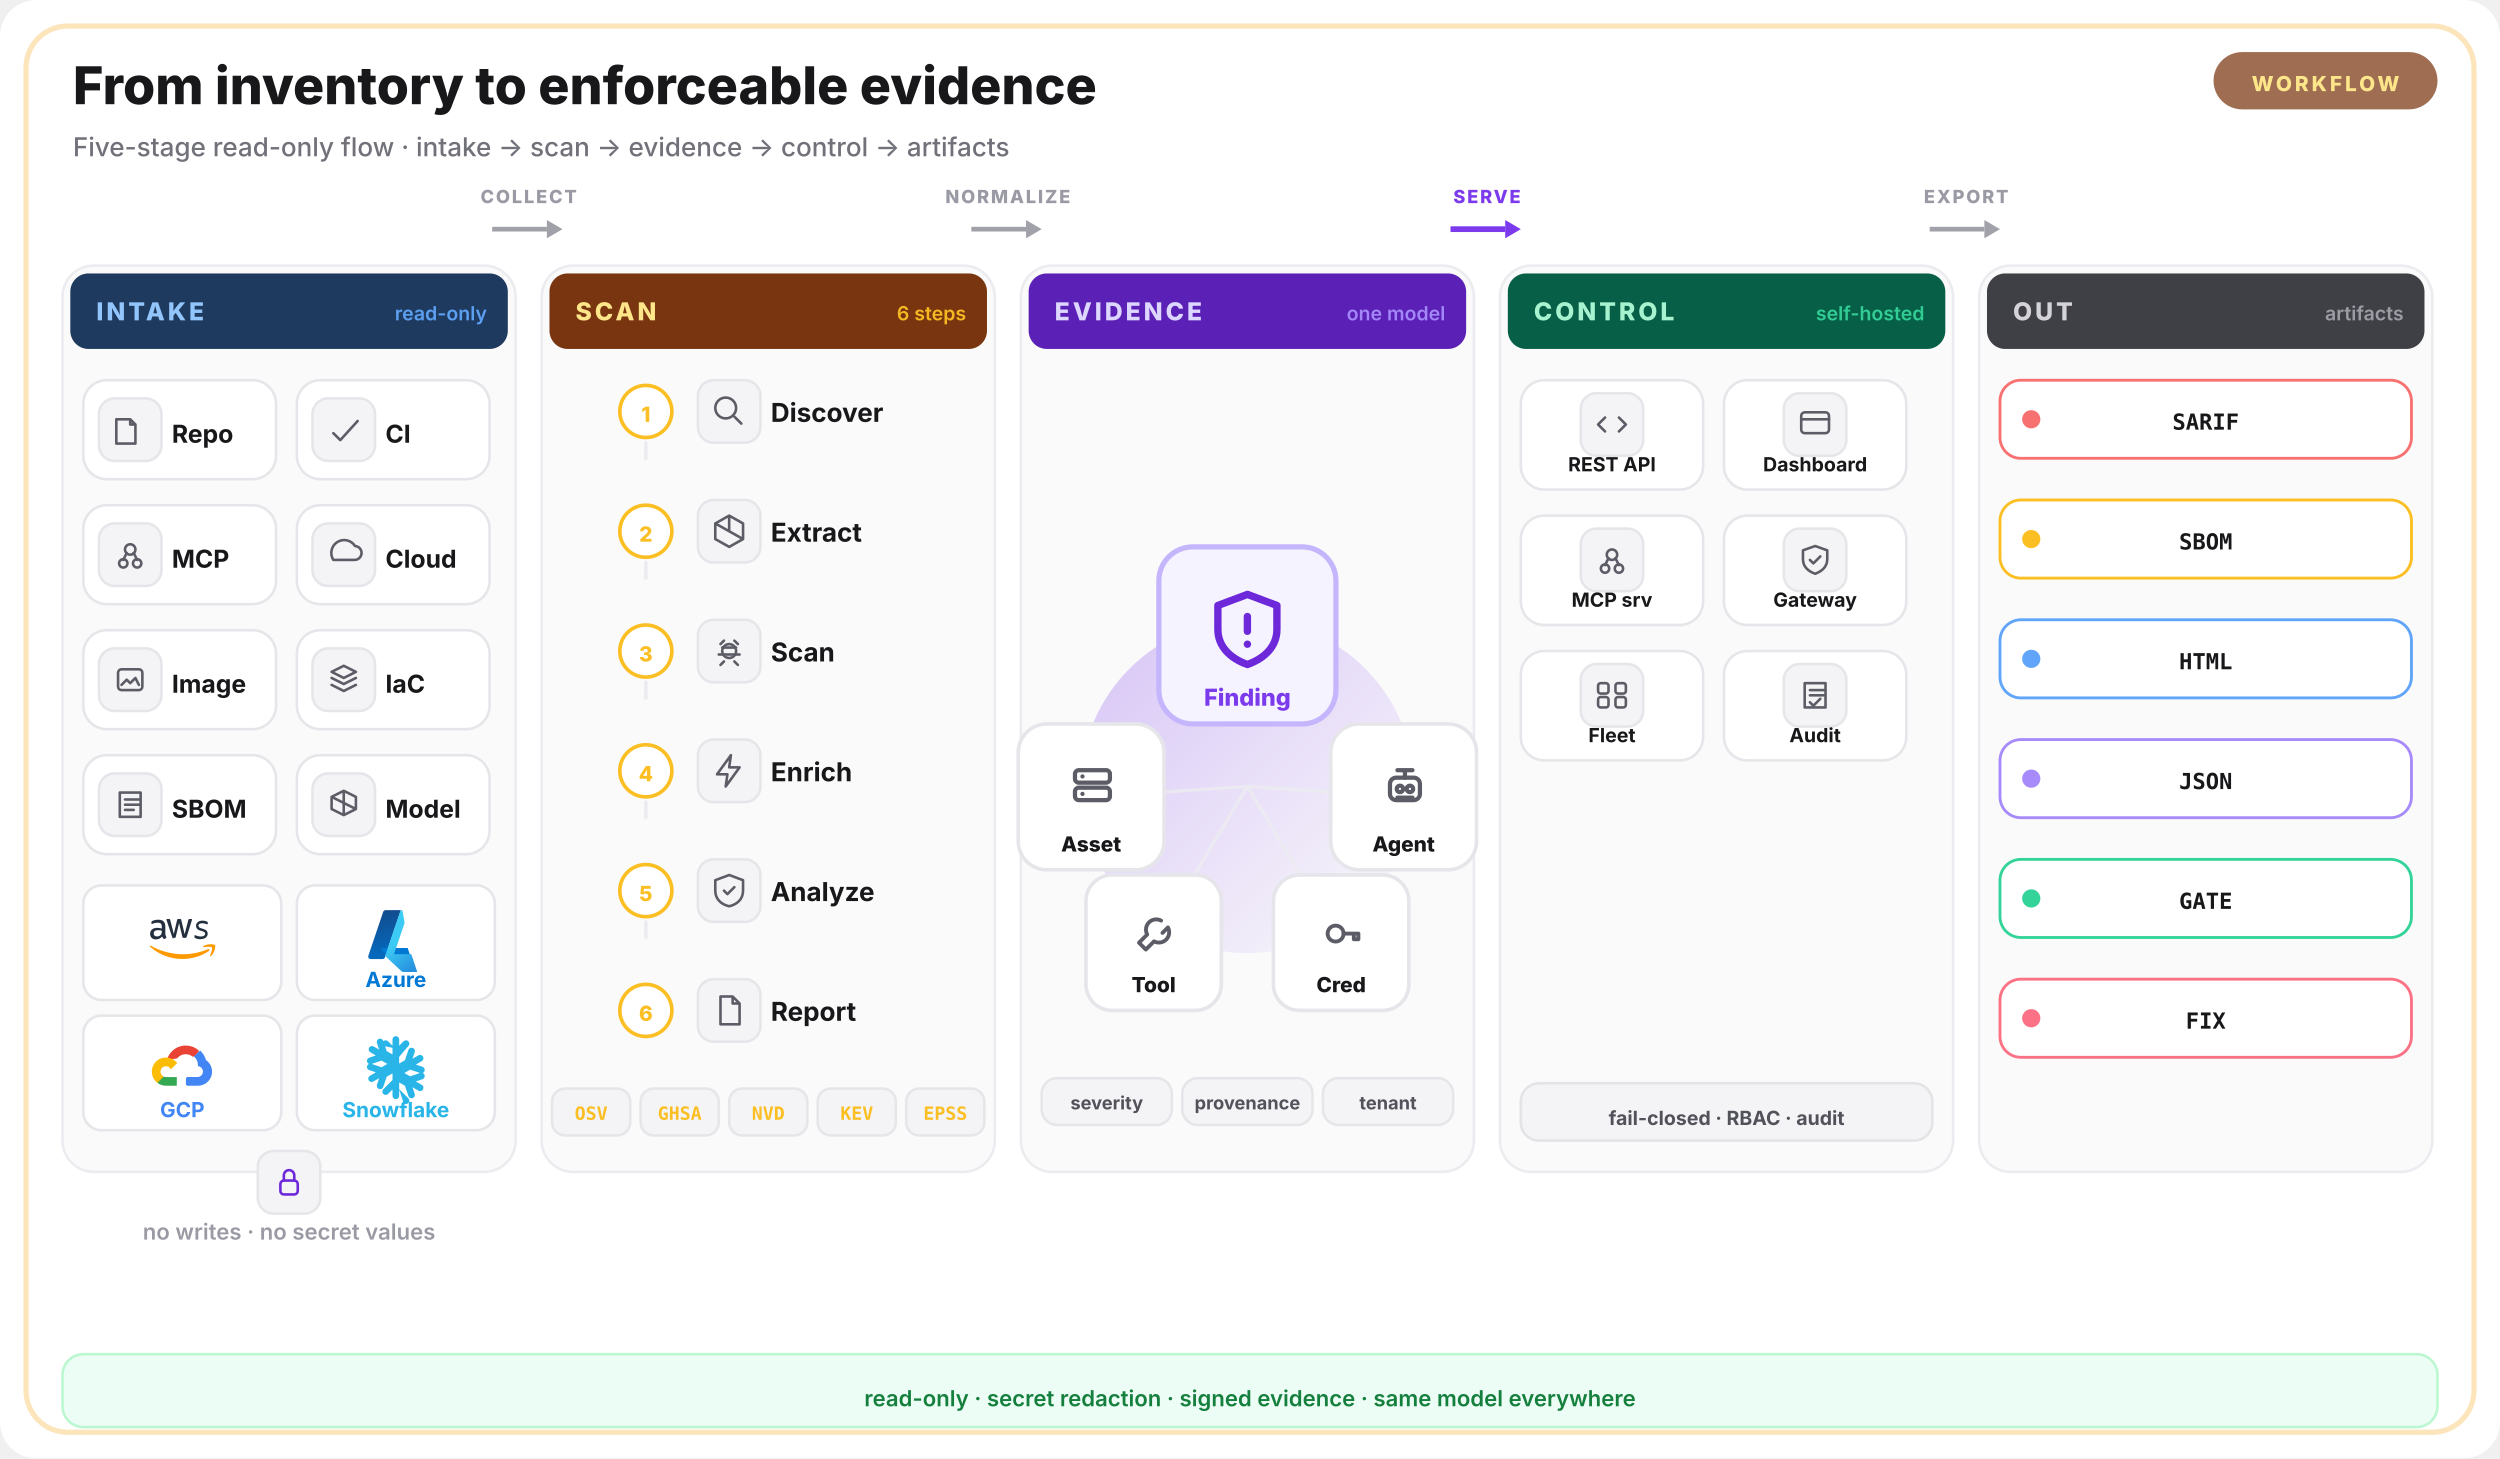
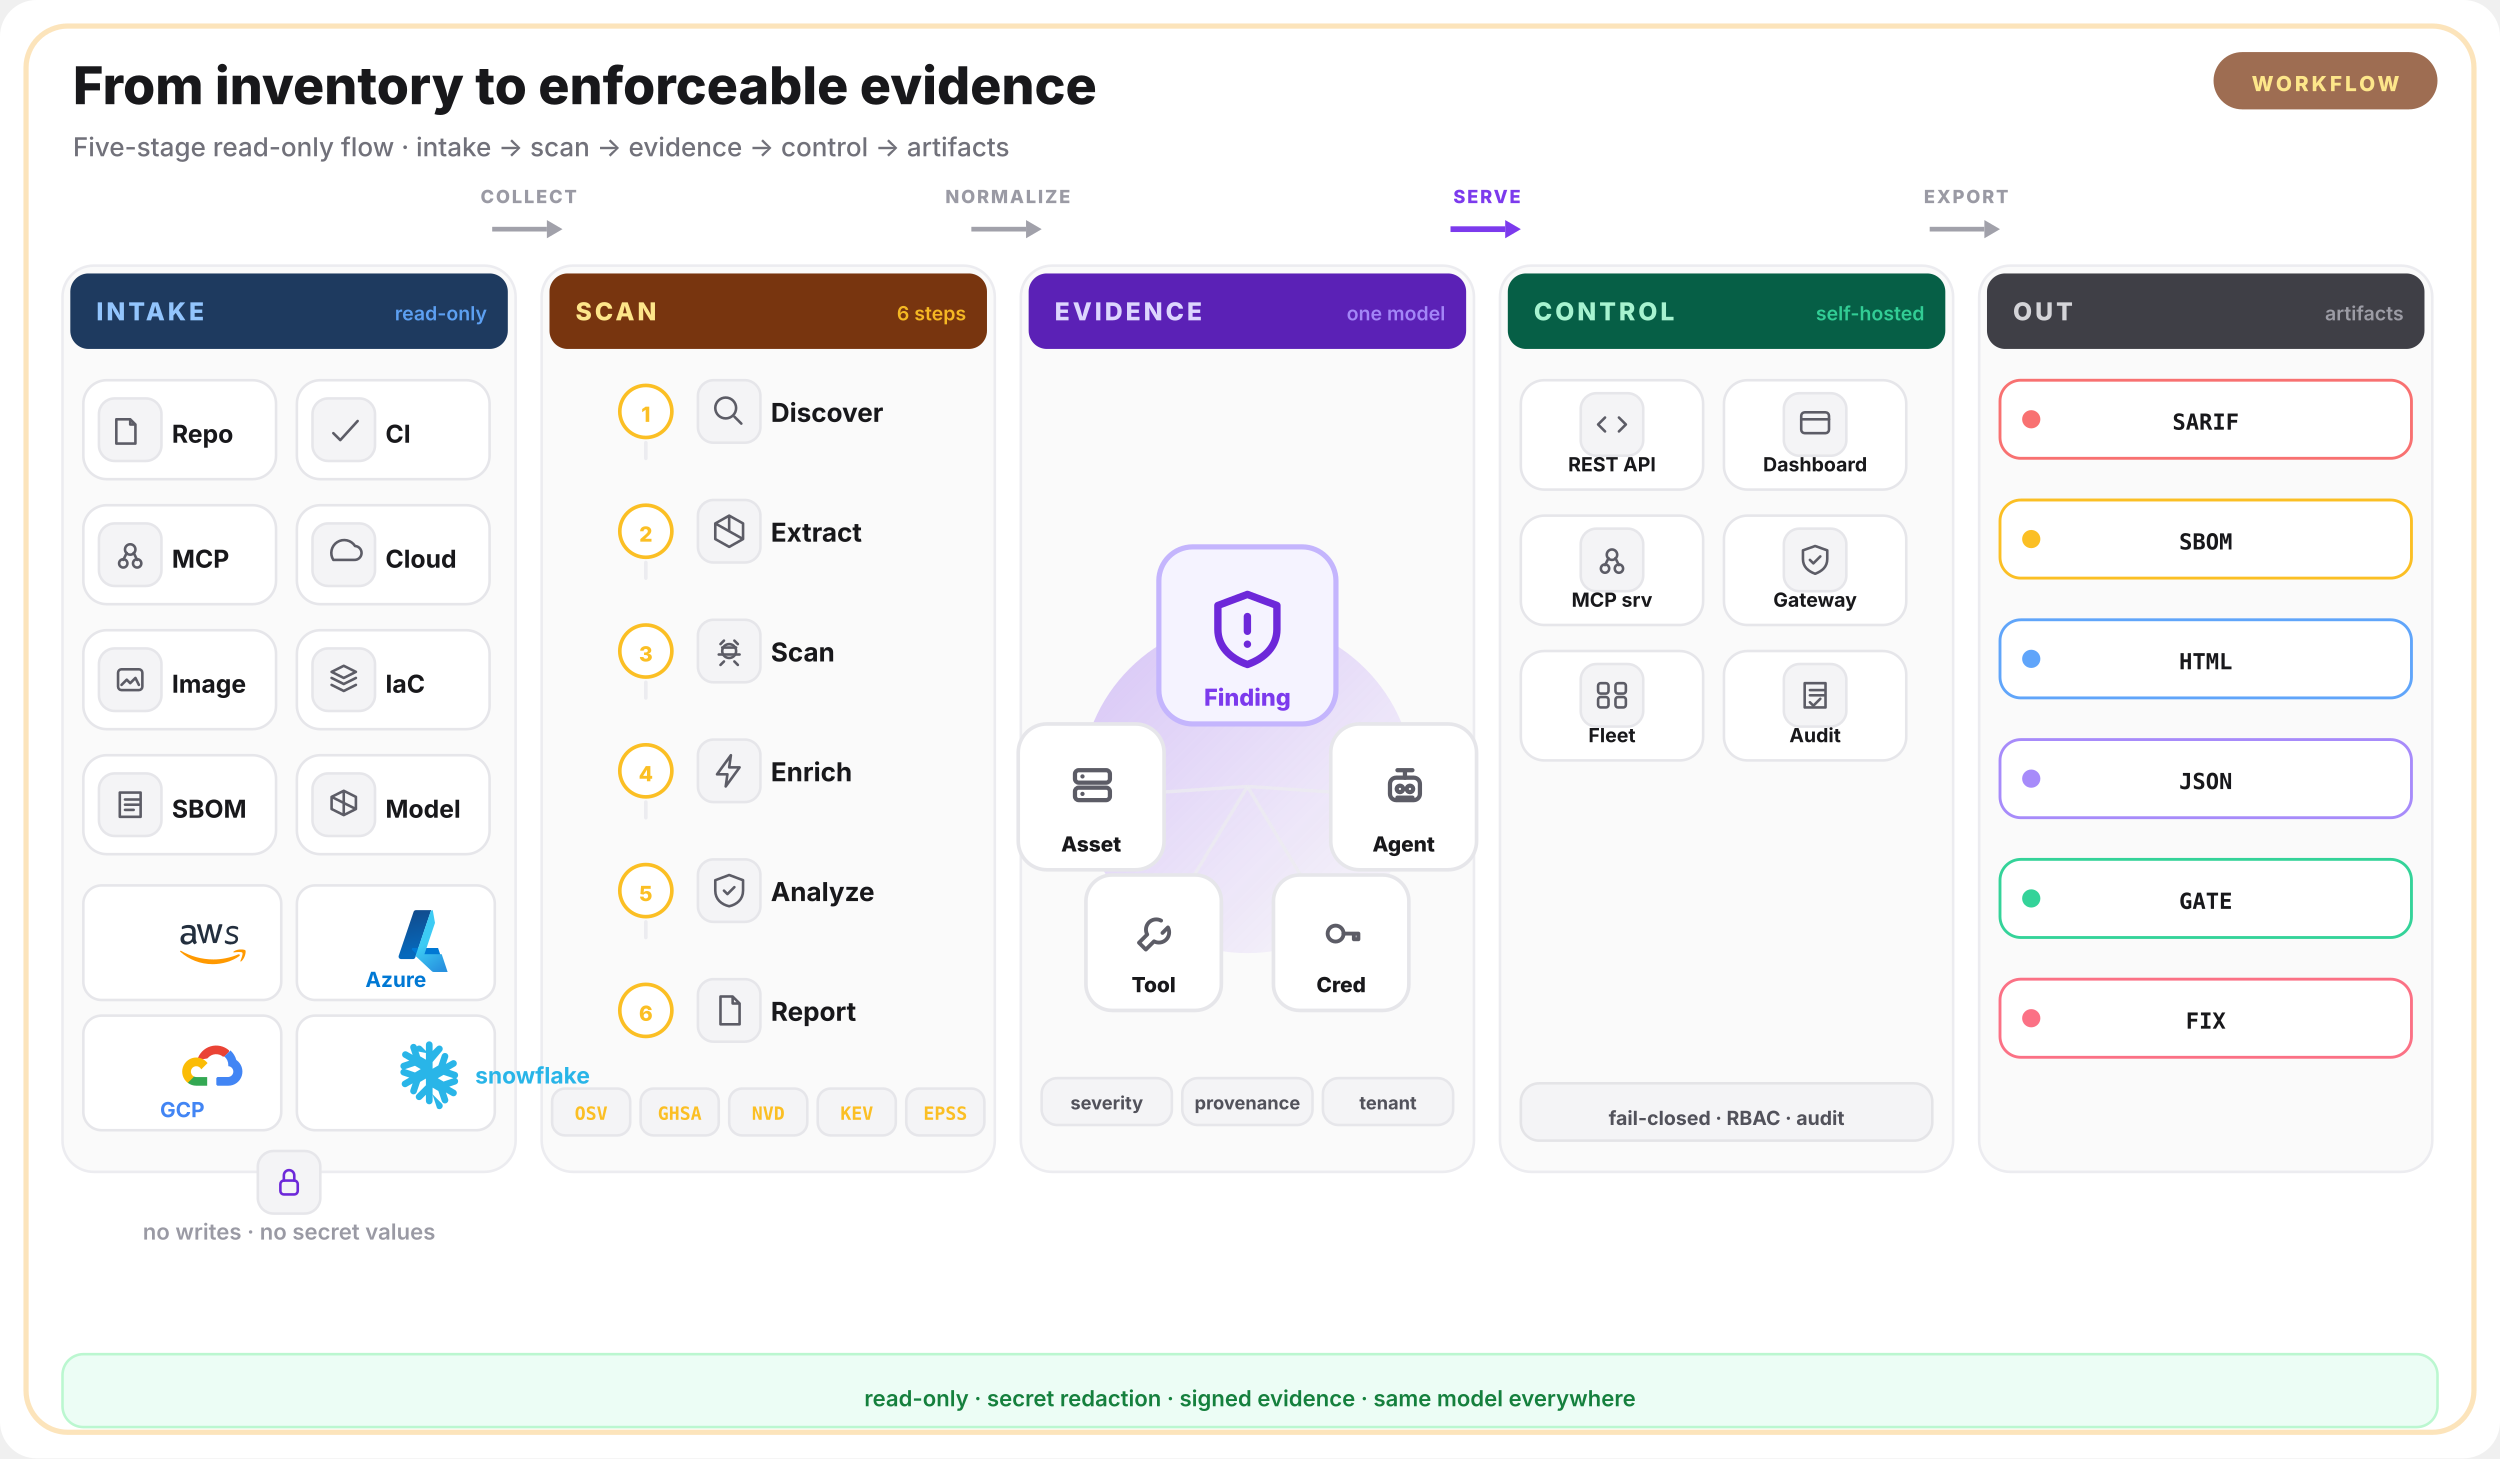
<svg xmlns="http://www.w3.org/2000/svg" width="960" height="560" viewBox="0 0 960 560" fill="none">
  <defs>
    <linearGradient id="core-glow" x1="0" y1="0" x2="1" y2="1">
      <stop offset="0%" stop-color="#7c3aed" stop-opacity="0.28" />
      <stop offset="100%" stop-color="#7c3aed" stop-opacity="0" />
    </linearGradient>
  </defs>
  <rect width="960" height="560" rx="14" fill="#ffffff" />
  <rect x="10" y="10" width="940" height="540" rx="16" fill="none" stroke="#f59e0b" stroke-width="2" opacity="0.28" />
  <rect x="850" y="20" width="86" height="22" rx="11" fill="#78350f" opacity="0.72" />
  <text x="893" y="35" text-anchor="middle" font-family="Inter,system-ui,sans-serif" font-size="8" font-weight="800" letter-spacing="0.14em" fill="#fde68a">WORKFLOW</text>
  <text x="28" y="40" font-family="Inter,system-ui,sans-serif" font-size="20" font-weight="800" fill="#18181b">From inventory to enforceable evidence</text>
  <text x="28" y="60" font-family="Inter,system-ui,sans-serif" font-size="10" font-weight="500" fill="#71717a">Five-stage read-only flow · intake -&gt; scan -&gt; evidence -&gt; control -&gt; artifacts</text>
  <rect x="24" y="102" width="174" height="348" rx="12" fill="#fafafa" stroke="#ececf0" />
  <rect x="27" y="105" width="168" height="29" rx="7" fill="#1e3a5f" />
  <text x="37" y="123" font-family="Inter,system-ui,sans-serif" font-size="9.5" font-weight="800" letter-spacing="0.12em" fill="#93c5fd">INTAKE</text>
  <text x="187" y="123" text-anchor="end" font-family="Inter,system-ui,sans-serif" font-size="7.5" font-weight="600" fill="#60a5fa" opacity="0.95">read-only</text>
  <rect x="208" y="102" width="174" height="348" rx="12" fill="#fafafa" stroke="#ececf0" />
  <rect x="211" y="105" width="168" height="29" rx="7" fill="#78350f" />
  <text x="221" y="123" font-family="Inter,system-ui,sans-serif" font-size="9.5" font-weight="800" letter-spacing="0.12em" fill="#fde68a">SCAN</text>
  <text x="371" y="123" text-anchor="end" font-family="Inter,system-ui,sans-serif" font-size="7.5" font-weight="600" fill="#fbbf24" opacity="0.95">6 steps</text>
  <rect x="392" y="102" width="174" height="348" rx="12" fill="#fafafa" stroke="#ececf0" />
  <rect x="395" y="105" width="168" height="29" rx="7" fill="#5b21b6" />
  <text x="405" y="123" font-family="Inter,system-ui,sans-serif" font-size="9.5" font-weight="800" letter-spacing="0.12em" fill="#ddd6fe">EVIDENCE</text>
  <text x="555" y="123" text-anchor="end" font-family="Inter,system-ui,sans-serif" font-size="7.5" font-weight="600" fill="#a78bfa" opacity="0.95">one model</text>
  <rect x="576" y="102" width="174" height="348" rx="12" fill="#fafafa" stroke="#ececf0" />
  <rect x="579" y="105" width="168" height="29" rx="7" fill="#065f46" />
  <text x="589" y="123" font-family="Inter,system-ui,sans-serif" font-size="9.5" font-weight="800" letter-spacing="0.12em" fill="#a7f3d0">CONTROL</text>
  <text x="739" y="123" text-anchor="end" font-family="Inter,system-ui,sans-serif" font-size="7.5" font-weight="600" fill="#34d399" opacity="0.95">self-hosted</text>
  <rect x="760" y="102" width="174" height="348" rx="12" fill="#fafafa" stroke="#ececf0" />
  <rect x="763" y="105" width="168" height="29" rx="7" fill="#3f3f46" />
  <text x="773" y="123" font-family="Inter,system-ui,sans-serif" font-size="9.5" font-weight="800" letter-spacing="0.12em" fill="#d4d4d8">OUT</text>
  <text x="923" y="123" text-anchor="end" font-family="Inter,system-ui,sans-serif" font-size="7.5" font-weight="600" fill="#a1a1aa" opacity="0.95">artifacts</text>
  <rect x="32" y="146" width="74" height="38" rx="9" fill="#ffffff" stroke="#e6e6ea" />
  <rect x="38" y="153" width="24" height="24" rx="6" fill="#f4f4f6" stroke="#e6e6ea" />
  <g transform="translate(42,157) scale(0.6666667)" fill="none" stroke="#5c5c66" stroke-width="1.5" stroke-linecap="round" stroke-linejoin="round">
    <path d="M4 6h8l3 3v11H4z M12 6v3h3" />
  </g>
  <text x="66" y="170" font-family="Inter,system-ui,sans-serif" font-size="9.5" font-weight="700" fill="#18181b">Repo</text>
  <rect x="114" y="146" width="74" height="38" rx="9" fill="#ffffff" stroke="#e6e6ea" />
  <rect x="120" y="153" width="24" height="24" rx="6" fill="#f4f4f6" stroke="#e6e6ea" />
  <g transform="translate(124,157) scale(0.6666667)" fill="none" stroke="#5c5c66" stroke-width="1.5" stroke-linecap="round" stroke-linejoin="round">
    <path d="M6 14l4 4 10-11" />
  </g>
  <text x="148" y="170" font-family="Inter,system-ui,sans-serif" font-size="9.5" font-weight="700" fill="#18181b">CI</text>
  <rect x="32" y="194" width="74" height="38" rx="9" fill="#ffffff" stroke="#e6e6ea" />
  <rect x="38" y="201" width="24" height="24" rx="6" fill="#f4f4f6" stroke="#e6e6ea" />
  <g transform="translate(42,205) scale(0.6666667)" fill="none" stroke="#5c5c66" stroke-width="1.5" stroke-linecap="round" stroke-linejoin="round">
    <circle cx="12" cy="9" r="3" />
    <circle cx="8" cy="17" r="2.4" />
    <circle cx="16" cy="17" r="2.4" />
    <path d="M10 11l-2 4 M14 11l2 4" />
  </g>
  <text x="66" y="218" font-family="Inter,system-ui,sans-serif" font-size="9.5" font-weight="700" fill="#18181b">MCP</text>
  <rect x="114" y="194" width="74" height="38" rx="9" fill="#ffffff" stroke="#e6e6ea" />
  <rect x="120" y="201" width="24" height="24" rx="6" fill="#f4f4f6" stroke="#e6e6ea" />
  <g transform="translate(124,205) scale(0.6666667)" fill="none" stroke="#5c5c66" stroke-width="1.5" stroke-linecap="round" stroke-linejoin="round">
    <path d="M6 15h12a4 4 0 0 0 .5-8A6 6 0 0 0 6 15z" />
  </g>
  <text x="148" y="218" font-family="Inter,system-ui,sans-serif" font-size="9.5" font-weight="700" fill="#18181b">Cloud</text>
  <rect x="32" y="242" width="74" height="38" rx="9" fill="#ffffff" stroke="#e6e6ea" />
  <rect x="38" y="249" width="24" height="24" rx="6" fill="#f4f4f6" stroke="#e6e6ea" />
  <g transform="translate(42,253) scale(0.6666667)" fill="none" stroke="#5c5c66" stroke-width="1.5" stroke-linecap="round" stroke-linejoin="round">
    <rect x="5" y="6" width="14" height="12" rx="2" />
    <path d="M7 15l3-3 2 2 3-3 2 4" />
  </g>
  <text x="66" y="266" font-family="Inter,system-ui,sans-serif" font-size="9.5" font-weight="700" fill="#18181b">Image</text>
  <rect x="114" y="242" width="74" height="38" rx="9" fill="#ffffff" stroke="#e6e6ea" />
  <rect x="120" y="249" width="24" height="24" rx="6" fill="#f4f4f6" stroke="#e6e6ea" />
  <g transform="translate(124,253) scale(0.6666667)" fill="none" stroke="#5c5c66" stroke-width="1.5" stroke-linecap="round" stroke-linejoin="round">
    <path d="M12 4l7 3.5-7 3.5-7-3.5z M5 11l7 3.5 7-3.5 M5 15l7 3.5 7-3.5" />
  </g>
  <text x="148" y="266" font-family="Inter,system-ui,sans-serif" font-size="9.5" font-weight="700" fill="#18181b">IaC</text>
  <rect x="32" y="290" width="74" height="38" rx="9" fill="#ffffff" stroke="#e6e6ea" />
  <rect x="38" y="297" width="24" height="24" rx="6" fill="#f4f4f6" stroke="#e6e6ea" />
  <g transform="translate(42,301) scale(0.6666667)" fill="none" stroke="#5c5c66" stroke-width="1.5" stroke-linecap="round" stroke-linejoin="round">
    <path d="M6 5h12v14H6z M9 9h8 M9 12h8 M9 15h5" />
  </g>
  <text x="66" y="314" font-family="Inter,system-ui,sans-serif" font-size="9.5" font-weight="700" fill="#18181b">SBOM</text>
  <rect x="114" y="290" width="74" height="38" rx="9" fill="#ffffff" stroke="#e6e6ea" />
  <rect x="120" y="297" width="24" height="24" rx="6" fill="#f4f4f6" stroke="#e6e6ea" />
  <g transform="translate(124,301) scale(0.6666667)" fill="none" stroke="#5c5c66" stroke-width="1.5" stroke-linecap="round" stroke-linejoin="round">
    <path d="M12 4l7 3.5v7L12 18l-7-3.5v-7z M12 4v14 M5 7.5l14 7" />
  </g>
  <text x="148" y="314" font-family="Inter,system-ui,sans-serif" font-size="9.5" font-weight="700" fill="#18181b">Model</text>
  <rect x="32" y="340" width="76" height="44" rx="7" fill="#ffffff" stroke="#e6e6ea" />
-   <g transform="translate(56.0,346) scale(1.166667)" color="#232F3E">
+   <g transform="translate(67.66667,348.0) scale(1.166667)" color="#232F3E">
    <path d="M6.4 10.6c0 .27.03.49.08.65.06.16.13.34.24.53a.32.32 0 0 1 .05.17c0 .07-.04.14-.13.21l-.43.29a.33.33 0 0 1-.18.06c-.07 0-.14-.03-.21-.1a2.2 2.2 0 0 1-.25-.33 5.4 5.4 0 0 1-.22-.41c-.54.64-1.22.96-2.04.96-.58 0-1.05-.17-1.39-.5-.34-.34-.51-.78-.51-1.34 0-.59.21-1.07.63-1.43.42-.36.98-.54 1.69-.54.23 0 .47.02.73.06.26.03.52.09.8.15v-.5c0-.52-.11-.89-.32-1.1-.22-.21-.59-.31-1.12-.31-.24 0-.49.03-.74.09-.26.06-.5.13-.74.22a2 2 0 0 1-.24.09.42.42 0 0 1-.11.02c-.1 0-.15-.07-.15-.22v-.34c0-.11.01-.2.05-.25.04-.05.11-.1.21-.15.24-.12.53-.23.87-.31.34-.09.69-.13 1.07-.13.82 0 1.41.18 1.8.56.38.37.57.94.57 1.7v2.24Zm-2.82 1.06c.23 0 .46-.04.71-.12.25-.08.47-.23.66-.44.11-.13.2-.28.24-.45.04-.17.07-.37.07-.61v-.29a5.8 5.8 0 0 0-.64-.12 5.2 5.2 0 0 0-.65-.04c-.46 0-.8.09-1.03.28-.23.18-.34.44-.34.78 0 .32.08.56.25.72.16.17.4.25.71.25Zm5.58.75c-.12 0-.21-.02-.26-.07-.06-.04-.11-.13-.15-.27L6.85 6.35a1.2 1.2 0 0 1-.06-.28c0-.11.05-.17.16-.17h.67c.13 0 .22.02.27.07.06.04.1.13.14.27l1.17 4.62 1.09-4.62c.03-.14.07-.23.13-.27a.47.47 0 0 1 .28-.07h.55c.13 0 .22.02.28.07.06.04.11.13.14.27l1.1 4.68 1.21-4.68c.04-.14.09-.23.14-.27a.46.46 0 0 1 .27-.07h.64c.11 0 .17.06.17.17 0 .03 0 .07-.01.11a1 1 0 0 1-.05.18l-1.69 5.42c-.04.14-.09.23-.15.27a.46.46 0 0 1-.26.07h-.6c-.13 0-.22-.02-.28-.07-.06-.05-.11-.14-.14-.28l-1.08-4.5-1.08 4.49c-.03.14-.07.23-.13.28-.06.05-.16.07-.28.07h-.6Zm8.94.18c-.36 0-.71-.04-1.06-.12-.34-.08-.61-.18-.79-.28-.11-.06-.18-.13-.21-.2a.5.5 0 0 1-.04-.19v-.35c0-.15.05-.22.16-.22.04 0 .08.01.13.02l.18.08c.24.1.5.19.78.25.28.06.56.09.85.09.45 0 .8-.08 1.05-.24.24-.16.37-.39.37-.68a.62.62 0 0 0-.17-.44c-.11-.12-.32-.23-.63-.33l-.9-.28c-.46-.14-.79-.36-1-.64a1.5 1.5 0 0 1-.31-.92c0-.27.06-.5.18-.71.11-.21.27-.39.46-.53.2-.15.42-.26.68-.34.26-.08.53-.11.81-.11.15 0 .29.01.44.03l.42.07c.13.03.25.06.37.1.12.04.21.07.27.11.09.05.15.1.19.16.04.05.06.12.06.21v.32c0 .15-.05.23-.16.23a.73.73 0 0 1-.27-.08 3.3 3.3 0 0 0-1.36-.28c-.41 0-.73.06-.95.2-.22.13-.33.34-.33.62 0 .19.06.34.19.47.13.12.36.24.7.35l.88.28c.45.14.78.34.98.6.2.26.29.55.29.88 0 .28-.06.53-.17.75-.12.22-.28.41-.48.57-.2.16-.44.28-.72.36-.29.09-.59.13-.92.13Z" fill="currentColor" />
    <path d="M20.78 16.4c-2.36 1.74-5.79 2.67-8.74 2.67-4.13 0-7.86-1.53-10.67-4.07-.22-.2-.02-.47.24-.32 3.04 1.77 6.79 2.83 10.67 2.83 2.62 0 5.5-.54 8.15-1.67.4-.17.73.26.34.55Z" fill="#FF9900" />
    <path d="M21.76 15.28c-.3-.39-2-.18-2.76-.09-.23.03-.27-.17-.06-.32 1.35-.95 3.57-.68 3.83-.36.26.33-.07 2.55-1.34 3.61-.2.16-.38.07-.3-.14.29-.71.93-2.31.63-2.7Z" fill="#FF9900" />
  </g>
  <rect x="114" y="340" width="76" height="44" rx="7" fill="#ffffff" stroke="#e6e6ea" />
-   <g transform="translate(138.0,346) scale(1.166667)">
+   <g transform="translate(149.6667,346.0) scale(1.166667)">
    <defs>
      <linearGradient id="cl-azure-azure-a" x1="6" y1="3" x2="9" y2="17" gradientUnits="userSpaceOnUse">
        <stop stop-color="#114A8B" />
        <stop offset="1" stop-color="#0669BC" />
      </linearGradient>
      <linearGradient id="cl-azure-azure-b" x1="13" y1="13" x2="19" y2="21" gradientUnits="userSpaceOnUse">
        <stop stop-color="#3CCBF4" />
        <stop offset="1" stop-color="#2892DF" />
      </linearGradient>
    </defs>
    <path d="M8.6 3h5.06l-5.25 15.55a.8.8 0 0 1-.76.55H3.7a.8.8 0 0 1-.76-1.06L7.84 3.55A.8.8 0 0 1 8.6 3Z" fill="url(#cl-azure-azure-a)" />
    <path d="M15.9 15.45H7.6a.37.37 0 0 0-.25.64l5.33 4.98c.15.15.36.23.57.23h4.6l-1.95-5.85Z" fill="#0078D4" />
    <path d="M14.16 3a.8.8 0 0 0-.76.54l-4.9 14.46.05.15 5.33 4.98c.15.14.36.22.57.22h4.6l-1.95-5.85h-5.69l3.48-10.3L14.16 3Z" fill="url(#cl-azure-azure-b)" />
  </g>
  <text x="152.0" y="379" text-anchor="middle" font-family="Inter,system-ui,sans-serif" font-size="8" font-weight="700" fill="#0078D4">Azure</text>
  <rect x="32" y="390" width="76" height="44" rx="7" fill="#ffffff" stroke="#e6e6ea" />
-   <g transform="translate(56.0,396) scale(1.166667)">
+   <g transform="translate(67.66667,396.0) scale(1.166667)">
    <path d="M15.4 8.34h.5l1.43-1.43.07-.6a6.43 6.43 0 0 0-10.46 3.14c.15-.1.47-.03.47-.03l2.86-.47s.15-.24.22-.23a3.57 3.57 0 0 1 4.88-.38v.43Z" fill="#EA4335" />
    <path d="M19.78 9.45a6.43 6.43 0 0 0-1.94-3.13L15.83 8.3a3.57 3.57 0 0 1 1.31 2.83v.36a1.79 1.79 0 0 1 0 3.57h-3.58l-.36.37v2.14l.36.36h3.58a4.65 4.65 0 0 0 2.64-8.48Z" fill="#4285F4" />
    <path d="M6.62 17.93h3.57v-2.86H6.62a1.78 1.78 0 0 1-.74-.16l-.5.15-1.44 1.43-.13.5a4.63 4.63 0 0 0 2.81.94Z" fill="#34A853" />
    <path d="M6.62 8.64A4.65 4.65 0 0 0 3.8 16.99l2.07-2.07a1.79 1.79 0 1 1 2.37-2.37l2.07-2.07a4.64 4.64 0 0 0-3.69-1.84Z" fill="#FBBC05" />
  </g>
  <text x="70.0" y="429" text-anchor="middle" font-family="Inter,system-ui,sans-serif" font-size="8" font-weight="700" fill="#4285F4">GCP</text>
  <rect x="114" y="390" width="76" height="44" rx="7" fill="#ffffff" stroke="#e6e6ea" />
-   <g transform="translate(138.0,396) scale(1.166667)">
+   <g transform="translate(150.8333,398.0) scale(1.166667)">
    <path fill="#29B5E8" d="M12 1.6c.6 0 1.1.49 1.1 1.1v2.06l1.46-1.46a1.1 1.1 0 1 1 1.56 1.56L13.1 8.43v2.2l1.9-1.1 1.16-3.43a1.1 1.1 0 0 1 2.08.7l-.76 2.25 1.88-1.08a1.1 1.1 0 1 1 1.1 1.9l-1.88 1.09 2.25.76a1.1 1.1 0 0 1-.7 2.08l-3.43-1.16-1.9 1.1 1.9 1.1 3.43-1.16a1.1 1.1 0 0 1 .7 2.08l-2.25.76 1.88 1.09a1.1 1.1 0 1 1-1.1 1.9l-1.88-1.08.76 2.25a1.1 1.1 0 0 1-2.08.7l-1.16-3.43-1.9-1.1v2.2l3.02 3.01a1.1 1.1 0 1 1-1.56 1.56L13.1 19.18v2.06a1.1 1.1 0 0 1-2.2 0v-2.06l-1.46 1.46a1.1 1.1 0 0 1-1.56-1.56l3.02-3.02v-2.2l-1.9 1.1-1.16 3.43a1.1 1.1 0 0 1-2.08-.7l.76-2.25-1.88 1.08a1.1 1.1 0 1 1-1.1-1.9l1.88-1.09-2.25-.76a1.1 1.1 0 0 1 .7-2.08l3.43 1.16 1.9-1.1-1.9-1.1-3.43 1.16a1.1 1.1 0 0 1-.7-2.08l2.25-.76-1.88-1.09a1.1 1.1 0 0 1 1.1-1.9l1.88 1.08-.76-2.25a1.1 1.1 0 0 1 2.08-.7l1.16 3.43 1.9 1.1v-2.2L7.88 4.86a1.1 1.1 0 0 1 1.56-1.56l1.46 1.46V2.7c0-.61.49-1.1 1.1-1.1Z" />
-   </g>
-   <text x="152.0" y="429" text-anchor="middle" font-family="Inter,system-ui,sans-serif" font-size="8" font-weight="700" fill="#29B5E8">Snowflake</text>
+     <text x="46" y="15.5" text-anchor="middle" font-family="Inter,system-ui,sans-serif" font-size="7.5" font-weight="700" fill="#29B5E8">snowflake</text>
+   </g>
  <rect x="99" y="442" width="24" height="24" rx="6" fill="#f4f4f6" stroke="#e6e6ea" />
  <g transform="translate(103,446) scale(0.6666667)" fill="none" stroke="#6d28d9" stroke-width="1.5" stroke-linecap="round" stroke-linejoin="round">
    <rect x="7" y="11" width="10" height="8" rx="2" />
    <path d="M9 11V8a3 3 0 0 1 6 0v3" />
  </g>
  <text x="111" y="476" text-anchor="middle" font-family="Inter,system-ui,sans-serif" font-size="8.5" font-weight="600" fill="#9a9aa4">no writes · no secret values</text>
  <circle cx="248" cy="158" r="10" fill="#ffffff" stroke="#fbbf24" stroke-width="1.4" />
  <text x="248" y="162" text-anchor="middle" font-family="Inter,system-ui,sans-serif" font-size="8" font-weight="800" fill="#fbbf24">1</text>
  <rect x="268" y="146" width="24" height="24" rx="6" fill="#f4f4f6" stroke="#e6e6ea" />
  <g transform="translate(272,150) scale(0.6666667)" fill="none" stroke="#5c5c66" stroke-width="1.5" stroke-linecap="round" stroke-linejoin="round">
    <circle cx="10" cy="10" r="6" />
    <path d="M15 15l4 4" />
  </g>
  <text x="296" y="162" font-family="Inter,system-ui,sans-serif" font-size="10" font-weight="700" fill="#18181b">Discover</text>
  <path d="M248 170 V176" stroke="#ececf0" stroke-width="1.4" stroke-linecap="round" />
  <circle cx="248" cy="204" r="10" fill="#ffffff" stroke="#fbbf24" stroke-width="1.4" />
  <text x="248" y="208" text-anchor="middle" font-family="Inter,system-ui,sans-serif" font-size="8" font-weight="800" fill="#fbbf24">2</text>
  <rect x="268" y="192" width="24" height="24" rx="6" fill="#f4f4f6" stroke="#e6e6ea" />
  <g transform="translate(272,196) scale(0.6666667)" fill="none" stroke="#5c5c66" stroke-width="1.5" stroke-linecap="round" stroke-linejoin="round">
    <path d="M12 3l8 4.5v9L12 21l-8-4.5v-9z M12 3v9 M4 7.5l16 9" />
  </g>
  <text x="296" y="208" font-family="Inter,system-ui,sans-serif" font-size="10" font-weight="700" fill="#18181b">Extract</text>
  <path d="M248 216 V222" stroke="#ececf0" stroke-width="1.4" stroke-linecap="round" />
  <circle cx="248" cy="250" r="10" fill="#ffffff" stroke="#fbbf24" stroke-width="1.4" />
  <text x="248" y="254" text-anchor="middle" font-family="Inter,system-ui,sans-serif" font-size="8" font-weight="800" fill="#fbbf24">3</text>
  <rect x="268" y="238" width="24" height="24" rx="6" fill="#f4f4f6" stroke="#e6e6ea" />
  <g transform="translate(272,242) scale(0.6666667)" fill="none" stroke="#5c5c66" stroke-width="1.5" stroke-linecap="round" stroke-linejoin="round">
    <path d="M8 10h8M6 14h12M9 6l-2 2M15 6l2 2M9 18l-2 2M15 18l2 2" />
    <circle cx="12" cy="12" r="4" />
  </g>
  <text x="296" y="254" font-family="Inter,system-ui,sans-serif" font-size="10" font-weight="700" fill="#18181b">Scan</text>
  <path d="M248 262 V268" stroke="#ececf0" stroke-width="1.4" stroke-linecap="round" />
  <circle cx="248" cy="296" r="10" fill="#ffffff" stroke="#fbbf24" stroke-width="1.4" />
  <text x="248" y="300" text-anchor="middle" font-family="Inter,system-ui,sans-serif" font-size="8" font-weight="800" fill="#fbbf24">4</text>
  <rect x="268" y="284" width="24" height="24" rx="6" fill="#f4f4f6" stroke="#e6e6ea" />
  <g transform="translate(272,288) scale(0.6666667)" fill="none" stroke="#5c5c66" stroke-width="1.5" stroke-linecap="round" stroke-linejoin="round">
    <path d="M13 3L5 14h6l-1 7 8-11h-6z" />
  </g>
  <text x="296" y="300" font-family="Inter,system-ui,sans-serif" font-size="10" font-weight="700" fill="#18181b">Enrich</text>
  <path d="M248 308 V314" stroke="#ececf0" stroke-width="1.4" stroke-linecap="round" />
  <circle cx="248" cy="342" r="10" fill="#ffffff" stroke="#fbbf24" stroke-width="1.4" />
  <text x="248" y="346" text-anchor="middle" font-family="Inter,system-ui,sans-serif" font-size="8" font-weight="800" fill="#fbbf24">5</text>
  <rect x="268" y="330" width="24" height="24" rx="6" fill="#f4f4f6" stroke="#e6e6ea" />
  <g transform="translate(272,334) scale(0.6666667)" fill="none" stroke="#5c5c66" stroke-width="1.5" stroke-linecap="round" stroke-linejoin="round">
    <path d="M12 3l8 3v6c0 5-3.5 8-8 9-4.5-1-8-4-8-9V6z" />
    <path d="M9 12l2 2 4-4" />
  </g>
  <text x="296" y="346" font-family="Inter,system-ui,sans-serif" font-size="10" font-weight="700" fill="#18181b">Analyze</text>
  <path d="M248 354 V360" stroke="#ececf0" stroke-width="1.4" stroke-linecap="round" />
  <circle cx="248" cy="388" r="10" fill="#ffffff" stroke="#fbbf24" stroke-width="1.4" />
  <text x="248" y="392" text-anchor="middle" font-family="Inter,system-ui,sans-serif" font-size="8" font-weight="800" fill="#fbbf24">6</text>
  <rect x="268" y="376" width="24" height="24" rx="6" fill="#f4f4f6" stroke="#e6e6ea" />
  <g transform="translate(272,380) scale(0.6666667)" fill="none" stroke="#5c5c66" stroke-width="1.5" stroke-linecap="round" stroke-linejoin="round">
    <path d="M7 4h7l4 4v12H7z M14 4v4h4" />
  </g>
  <text x="296" y="392" font-family="Inter,system-ui,sans-serif" font-size="10" font-weight="700" fill="#18181b">Report</text>
  <rect x="212" y="418" width="30" height="18" rx="5" fill="#f4f4f6" stroke="#e6e6ea" />
  <text x="227.0" y="430" text-anchor="middle" font-family="ui-monospace,monospace" font-size="7" font-weight="700" fill="#fbbf24">OSV</text>
  <rect x="246" y="418" width="30" height="18" rx="5" fill="#f4f4f6" stroke="#e6e6ea" />
  <text x="261.0" y="430" text-anchor="middle" font-family="ui-monospace,monospace" font-size="7" font-weight="700" fill="#fbbf24">GHSA</text>
  <rect x="280" y="418" width="30" height="18" rx="5" fill="#f4f4f6" stroke="#e6e6ea" />
  <text x="295.0" y="430" text-anchor="middle" font-family="ui-monospace,monospace" font-size="7" font-weight="700" fill="#fbbf24">NVD</text>
  <rect x="314" y="418" width="30" height="18" rx="5" fill="#f4f4f6" stroke="#e6e6ea" />
  <text x="329.0" y="430" text-anchor="middle" font-family="ui-monospace,monospace" font-size="7" font-weight="700" fill="#fbbf24">KEV</text>
  <rect x="348" y="418" width="30" height="18" rx="5" fill="#f4f4f6" stroke="#e6e6ea" />
  <text x="363.0" y="430" text-anchor="middle" font-family="ui-monospace,monospace" font-size="7" font-weight="700" fill="#fbbf24">EPSS</text>
  <circle cx="479" cy="302" r="64" fill="url(#core-glow)" />
  <line x1="479" y1="302" x2="419" y2="306" stroke="#ececf0" stroke-width="1.3" opacity="0.75" />
  <line x1="479" y1="302" x2="539" y2="306" stroke="#ececf0" stroke-width="1.3" opacity="0.75" />
  <line x1="479" y1="302" x2="443" y2="362" stroke="#ececf0" stroke-width="1.3" opacity="0.75" />
  <line x1="479" y1="302" x2="515" y2="362" stroke="#ececf0" stroke-width="1.3" opacity="0.75" />
  <rect x="445" y="210" width="68" height="68" rx="13" fill="#f5f3ff" stroke="#c4b5fd" stroke-width="2" />
  <g transform="translate(462,224) scale(1.416667)" fill="none" stroke="#6d28d9" stroke-width="2.0" stroke-linecap="round" stroke-linejoin="round">
    <path d="M12 3l8 3v6.5c0 4.5-3.2 7.8-8 9.5-4.8-1.7-8-5-8-9.5V6z" />
    <path d="M12 9v4" />
    <path d="M12 16.5h.01" />
  </g>
  <text x="479" y="271" text-anchor="middle" font-family="Inter,system-ui,sans-serif" font-size="9" font-weight="800" fill="#7c3aed">Finding</text>
  <rect x="391" y="278" width="56" height="56" rx="11" fill="#ffffff" stroke="#e6e6ea" stroke-width="1.4" />
  <g transform="translate(408,290) scale(0.9583333)" fill="none" stroke="#5c5c66" stroke-width="1.7" stroke-linecap="round" stroke-linejoin="round">
    <rect x="5" y="6" width="14" height="5" rx="1.5" />
    <rect x="5" y="13" width="14" height="5" rx="1.5" />
    <path d="M8 8.5h.01 M8 15.5h.01" />
  </g>
  <text x="419" y="327" text-anchor="middle" font-family="Inter,system-ui,sans-serif" font-size="8" font-weight="800" fill="#18181b">Asset</text>
  <rect x="511" y="278" width="56" height="56" rx="11" fill="#ffffff" stroke="#e6e6ea" stroke-width="1.4" />
  <g transform="translate(528,290) scale(0.9583333)" fill="none" stroke="#5c5c66" stroke-width="1.7" stroke-linecap="round" stroke-linejoin="round">
    <rect x="6" y="9" width="12" height="9" rx="2.5" />
    <circle cx="10" cy="13.5" r="1.3" />
    <circle cx="14" cy="13.5" r="1.3" />
    <path d="M9 17h6M12 6v3M9 6h6" />
  </g>
  <text x="539" y="327" text-anchor="middle" font-family="Inter,system-ui,sans-serif" font-size="8" font-weight="800" fill="#18181b">Agent</text>
  <rect x="417" y="336" width="52" height="52" rx="10" fill="#ffffff" stroke="#e6e6ea" stroke-width="1.4" />
  <g transform="translate(433,348) scale(0.875)" fill="none" stroke="#5c5c66" stroke-width="1.7" stroke-linecap="round" stroke-linejoin="round">
    <path d="M14.7 6.3a4.5 4.5 0 0 0-6.1 6.1L5 16l3 3 3.6-3.6a4.5 4.5 0 0 0 6.1-6.1l-2.4 2.4" />
  </g>
  <text x="443" y="381" text-anchor="middle" font-family="Inter,system-ui,sans-serif" font-size="8" font-weight="800" fill="#18181b">Tool</text>
  <rect x="489" y="336" width="52" height="52" rx="10" fill="#ffffff" stroke="#e6e6ea" stroke-width="1.4" />
  <g transform="translate(505,348) scale(0.875)" fill="none" stroke="#5c5c66" stroke-width="1.7" stroke-linecap="round" stroke-linejoin="round">
    <circle cx="9" cy="12" r="3.5" />
    <path d="M12.5 12H19v2.5h-2V12" />
  </g>
  <text x="515" y="381" text-anchor="middle" font-family="Inter,system-ui,sans-serif" font-size="8" font-weight="800" fill="#18181b">Cred</text>
  <rect x="400" y="414" width="50" height="18" rx="6" fill="#f4f4f6" stroke="#e6e6ea" />
  <text x="425.0" y="426" text-anchor="middle" font-family="Inter,system-ui,sans-serif" font-size="7" font-weight="700" fill="#52525b">severity</text>
  <rect x="454" y="414" width="50" height="18" rx="6" fill="#f4f4f6" stroke="#e6e6ea" />
  <text x="479.0" y="426" text-anchor="middle" font-family="Inter,system-ui,sans-serif" font-size="7" font-weight="700" fill="#52525b">provenance</text>
  <rect x="508" y="414" width="50" height="18" rx="6" fill="#f4f4f6" stroke="#e6e6ea" />
  <text x="533.0" y="426" text-anchor="middle" font-family="Inter,system-ui,sans-serif" font-size="7" font-weight="700" fill="#52525b">tenant</text>
  <rect x="584" y="146" width="70" height="42" rx="9" fill="#ffffff" stroke="#e6e6ea" />
  <rect x="607" y="151" width="24" height="24" rx="6" fill="#f4f4f6" stroke="#e6e6ea" />
  <g transform="translate(611,155) scale(0.6666667)" fill="none" stroke="#5c5c66" stroke-width="1.5" stroke-linecap="round" stroke-linejoin="round">
    <path d="M8 8l-4 4 4 4M16 8l4 4-4 4" />
  </g>
  <text x="619" y="181" text-anchor="middle" font-family="Inter,system-ui,sans-serif" font-size="7.5" font-weight="700" fill="#18181b">REST API</text>
  <rect x="662" y="146" width="70" height="42" rx="9" fill="#ffffff" stroke="#e6e6ea" />
  <rect x="685" y="151" width="24" height="24" rx="6" fill="#f4f4f6" stroke="#e6e6ea" />
  <g transform="translate(689,155) scale(0.6666667)" fill="none" stroke="#5c5c66" stroke-width="1.5" stroke-linecap="round" stroke-linejoin="round">
    <rect x="4" y="5" width="16" height="12" rx="2" />
    <path d="M4 9h16" />
  </g>
  <text x="697" y="181" text-anchor="middle" font-family="Inter,system-ui,sans-serif" font-size="7.5" font-weight="700" fill="#18181b">Dashboard</text>
  <rect x="584" y="198" width="70" height="42" rx="9" fill="#ffffff" stroke="#e6e6ea" />
  <rect x="607" y="203" width="24" height="24" rx="6" fill="#f4f4f6" stroke="#e6e6ea" />
  <g transform="translate(611,207) scale(0.6666667)" fill="none" stroke="#5c5c66" stroke-width="1.5" stroke-linecap="round" stroke-linejoin="round">
    <circle cx="12" cy="9" r="3" />
    <circle cx="8" cy="17" r="2.4" />
    <circle cx="16" cy="17" r="2.4" />
    <path d="M10 11l-2 4 M14 11l2 4" />
  </g>
  <text x="619" y="233" text-anchor="middle" font-family="Inter,system-ui,sans-serif" font-size="7.5" font-weight="700" fill="#18181b">MCP srv</text>
  <rect x="662" y="198" width="70" height="42" rx="9" fill="#ffffff" stroke="#e6e6ea" />
  <rect x="685" y="203" width="24" height="24" rx="6" fill="#f4f4f6" stroke="#e6e6ea" />
  <g transform="translate(689,207) scale(0.6666667)" fill="none" stroke="#5c5c66" stroke-width="1.5" stroke-linecap="round" stroke-linejoin="round">
    <path d="M12 4l7 2.5v5c0 4.5-3 7-7 8.5-4-1.5-7-4-7-8.5v-5z" />
    <path d="M9 12l2 2 4-4" />
  </g>
  <text x="697" y="233" text-anchor="middle" font-family="Inter,system-ui,sans-serif" font-size="7.5" font-weight="700" fill="#18181b">Gateway</text>
  <rect x="584" y="250" width="70" height="42" rx="9" fill="#ffffff" stroke="#e6e6ea" />
  <rect x="607" y="255" width="24" height="24" rx="6" fill="#f4f4f6" stroke="#e6e6ea" />
  <g transform="translate(611,259) scale(0.6666667)" fill="none" stroke="#5c5c66" stroke-width="1.5" stroke-linecap="round" stroke-linejoin="round">
    <rect x="4" y="5" width="6" height="6" rx="1.5" />
    <rect x="14" y="5" width="6" height="6" rx="1.5" />
    <rect x="4" y="13" width="6" height="6" rx="1.5" />
    <rect x="14" y="13" width="6" height="6" rx="1.5" />
  </g>
  <text x="619" y="285" text-anchor="middle" font-family="Inter,system-ui,sans-serif" font-size="7.5" font-weight="700" fill="#18181b">Fleet</text>
  <rect x="662" y="250" width="70" height="42" rx="9" fill="#ffffff" stroke="#e6e6ea" />
  <rect x="685" y="255" width="24" height="24" rx="6" fill="#f4f4f6" stroke="#e6e6ea" />
  <g transform="translate(689,259) scale(0.6666667)" fill="none" stroke="#5c5c66" stroke-width="1.5" stroke-linecap="round" stroke-linejoin="round">
    <path d="M6 5h12v14H6z M9 9h8 M9 12h8" />
    <path d="M9 16l2 2 4-4" />
  </g>
  <text x="697" y="285" text-anchor="middle" font-family="Inter,system-ui,sans-serif" font-size="7.5" font-weight="700" fill="#18181b">Audit</text>
  <rect x="584" y="416" width="158" height="22" rx="7" fill="#f4f4f6" stroke="#e4e4e7" />
  <text x="663" y="432" text-anchor="middle" font-family="Inter,system-ui,sans-serif" font-size="7.5" font-weight="700" fill="#52525b">fail-closed · RBAC · audit</text>
  <rect x="768" y="146" width="158" height="30" rx="8" fill="#ffffff" stroke="#f87171" stroke-width="1.1" />
  <circle cx="780" cy="161" r="3.5" fill="#f87171" />
  <text x="847" y="165" text-anchor="middle" font-family="ui-monospace,monospace" font-size="8.5" font-weight="800" fill="#18181b">SARIF</text>
  <rect x="768" y="192" width="158" height="30" rx="8" fill="#ffffff" stroke="#fbbf24" stroke-width="1.1" />
  <circle cx="780" cy="207" r="3.5" fill="#fbbf24" />
  <text x="847" y="211" text-anchor="middle" font-family="ui-monospace,monospace" font-size="8.5" font-weight="800" fill="#18181b">SBOM</text>
  <rect x="768" y="238" width="158" height="30" rx="8" fill="#ffffff" stroke="#60a5fa" stroke-width="1.1" />
  <circle cx="780" cy="253" r="3.5" fill="#60a5fa" />
  <text x="847" y="257" text-anchor="middle" font-family="ui-monospace,monospace" font-size="8.5" font-weight="800" fill="#18181b">HTML</text>
  <rect x="768" y="284" width="158" height="30" rx="8" fill="#ffffff" stroke="#a78bfa" stroke-width="1.1" />
  <circle cx="780" cy="299" r="3.5" fill="#a78bfa" />
  <text x="847" y="303" text-anchor="middle" font-family="ui-monospace,monospace" font-size="8.5" font-weight="800" fill="#18181b">JSON</text>
  <rect x="768" y="330" width="158" height="30" rx="8" fill="#ffffff" stroke="#34d399" stroke-width="1.1" />
  <circle cx="780" cy="345" r="3.5" fill="#34d399" />
  <text x="847" y="349" text-anchor="middle" font-family="ui-monospace,monospace" font-size="8.5" font-weight="800" fill="#18181b">GATE</text>
  <rect x="768" y="376" width="158" height="30" rx="8" fill="#ffffff" stroke="#fb7185" stroke-width="1.1" />
  <circle cx="780" cy="391" r="3.5" fill="#fb7185" />
  <text x="847" y="395" text-anchor="middle" font-family="ui-monospace,monospace" font-size="8.5" font-weight="800" fill="#18181b">FIX</text>
  <line x1="189" y1="88" x2="210" y2="88" stroke="#a1a1aa" stroke-width="1.8" />
  <polygon points="216,88 210,84.5 210,91.5" fill="#a1a1aa" />
  <text x="203" y="78" text-anchor="middle" font-family="Inter,system-ui,sans-serif" font-size="7" font-weight="800" letter-spacing="0.1em" fill="#9a9aa4">COLLECT</text>
  <line x1="373" y1="88" x2="394" y2="88" stroke="#a1a1aa" stroke-width="1.8" />
  <polygon points="400,88 394,84.5 394,91.5" fill="#a1a1aa" />
  <text x="387" y="78" text-anchor="middle" font-family="Inter,system-ui,sans-serif" font-size="7" font-weight="800" letter-spacing="0.1em" fill="#9a9aa4">NORMALIZE</text>
  <line x1="557" y1="88" x2="578" y2="88" stroke="#7c3aed" stroke-width="2.2" />
  <polygon points="584,88 578,84.5 578,91.5" fill="#7c3aed" />
  <text x="571" y="78" text-anchor="middle" font-family="Inter,system-ui,sans-serif" font-size="7" font-weight="800" letter-spacing="0.1em" fill="#7c3aed">SERVE</text>
  <line x1="741" y1="88" x2="762" y2="88" stroke="#a1a1aa" stroke-width="1.8" />
  <polygon points="768,88 762,84.5 762,91.5" fill="#a1a1aa" />
  <text x="755" y="78" text-anchor="middle" font-family="Inter,system-ui,sans-serif" font-size="7" font-weight="800" letter-spacing="0.1em" fill="#9a9aa4">EXPORT</text>
  <rect x="24" y="520" width="912" height="28" rx="8" fill="#ecfdf5" stroke="#bbf7d0" />
  <text x="480" y="540" text-anchor="middle" font-family="Inter,system-ui,sans-serif" font-size="8.5" font-weight="600" fill="#15803d">read-only · secret redaction · signed evidence · same model everywhere</text>
</svg>
